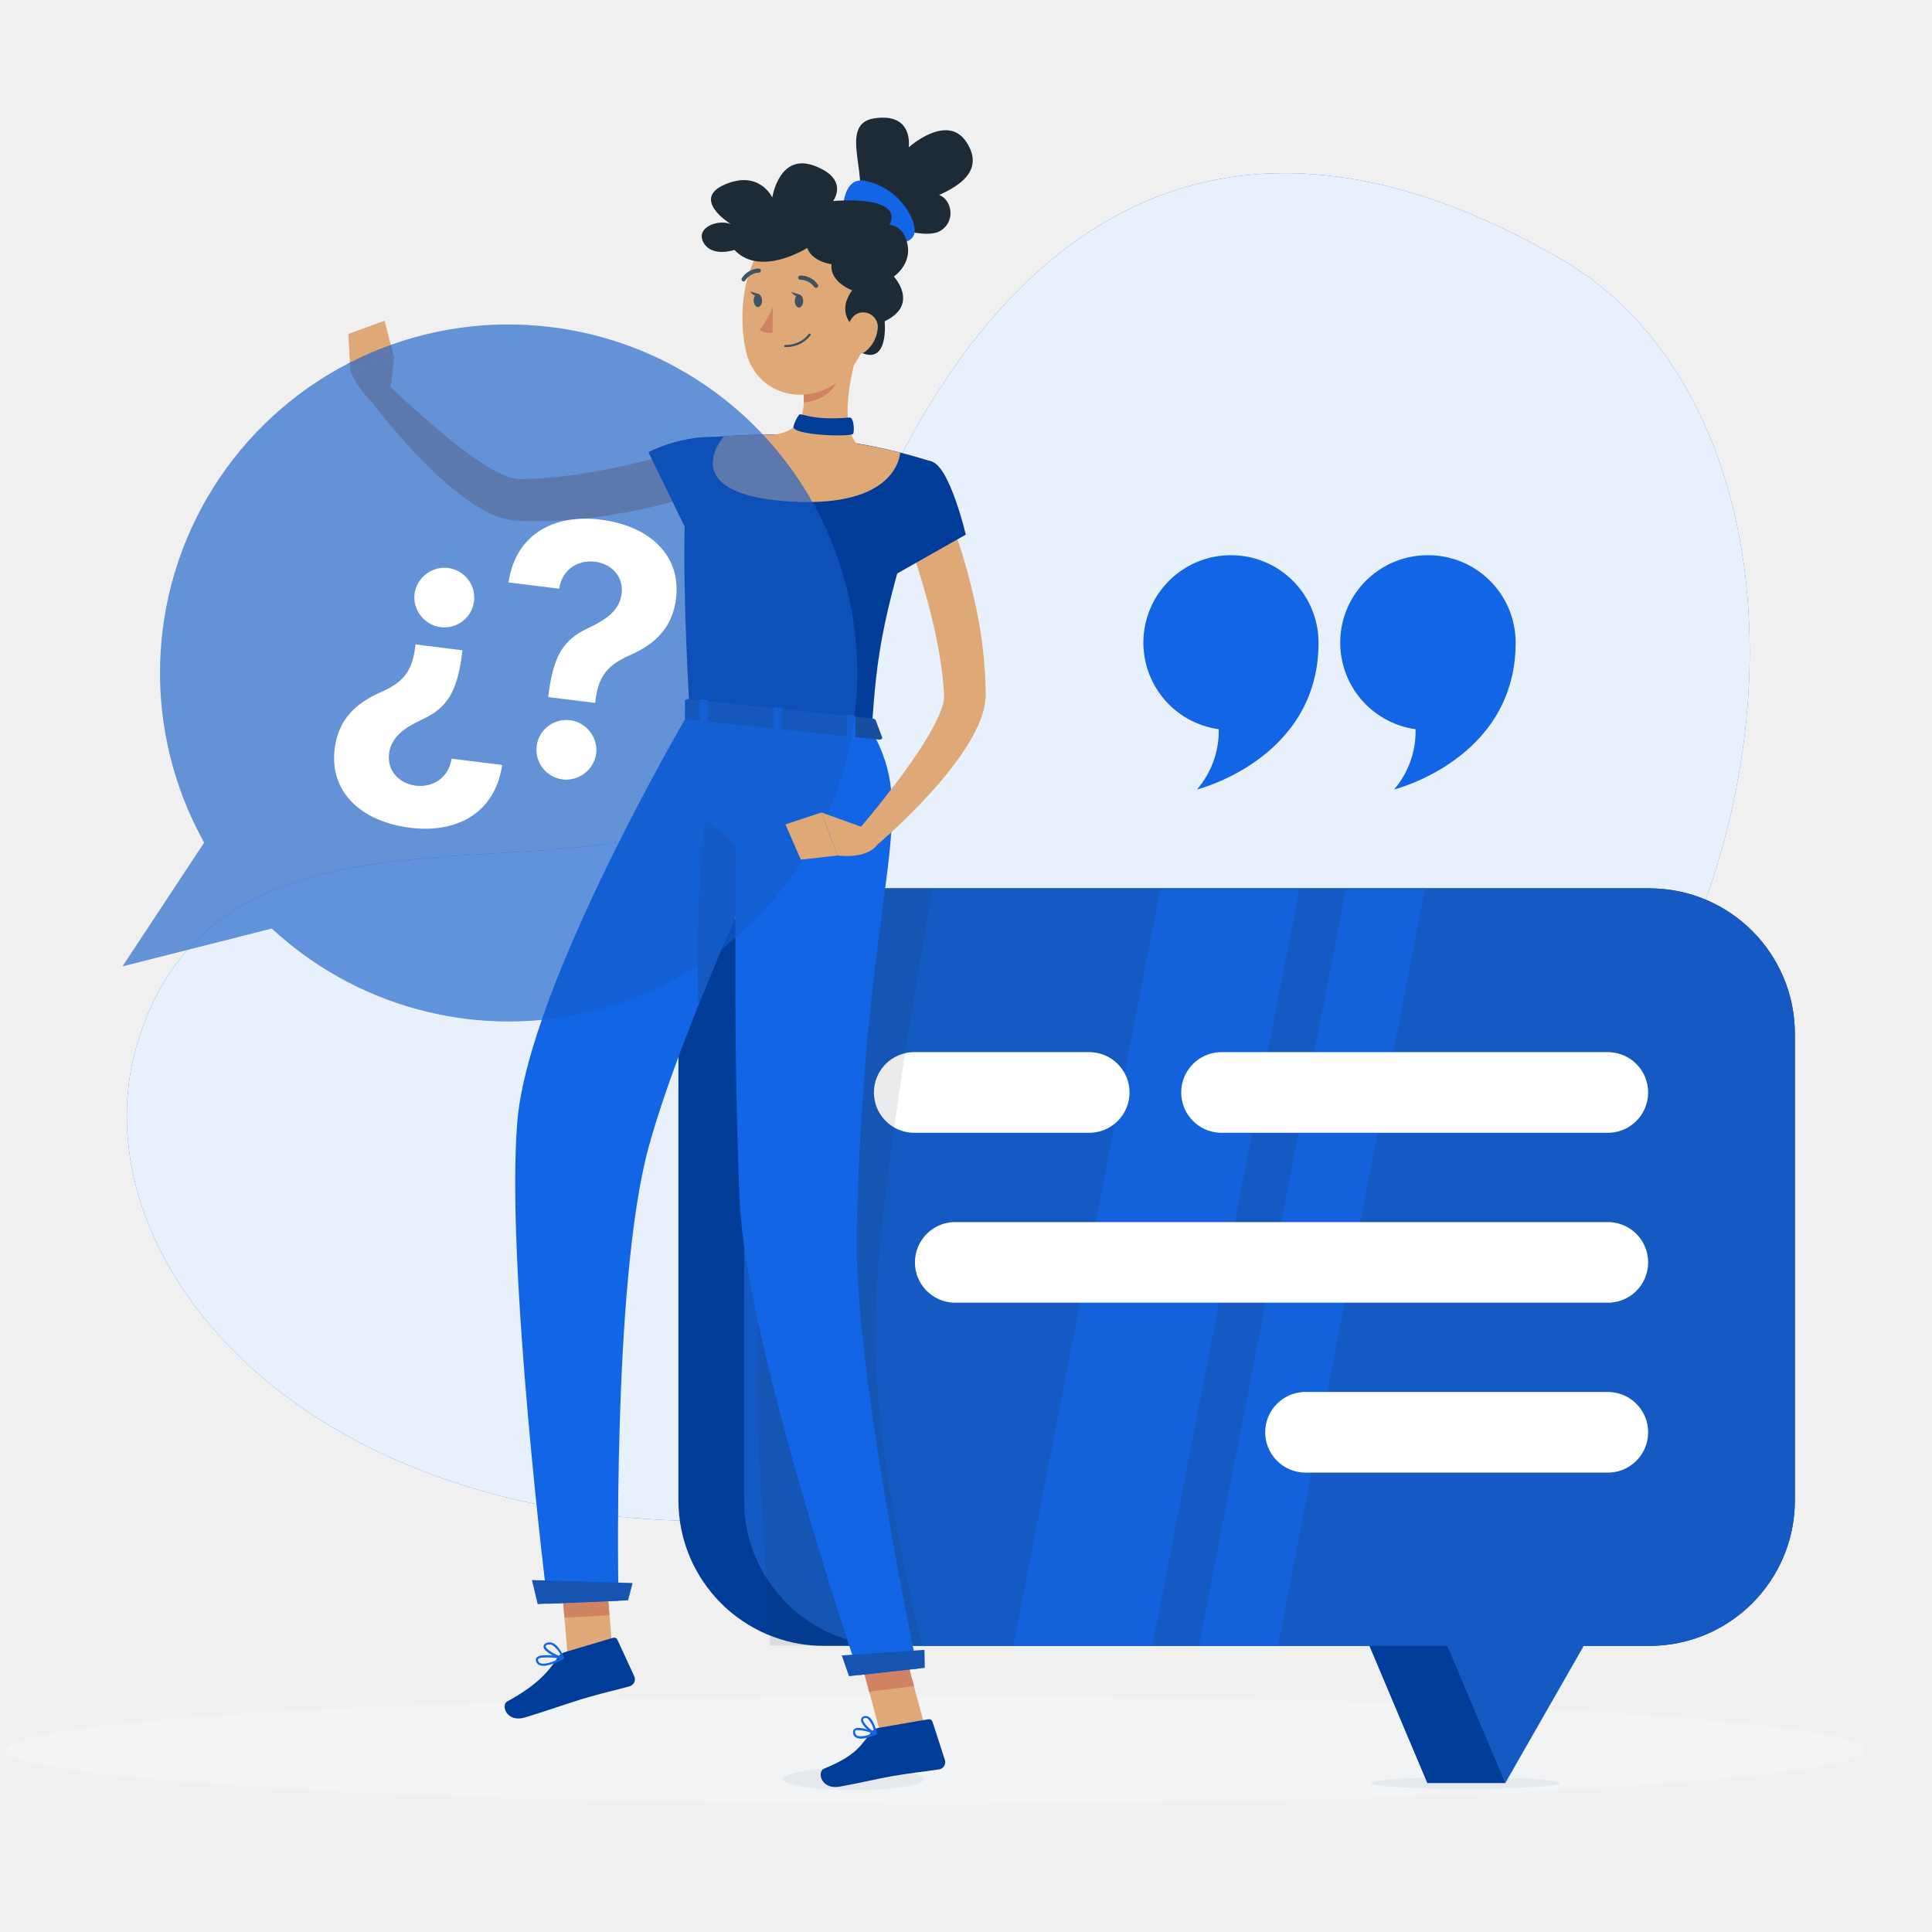
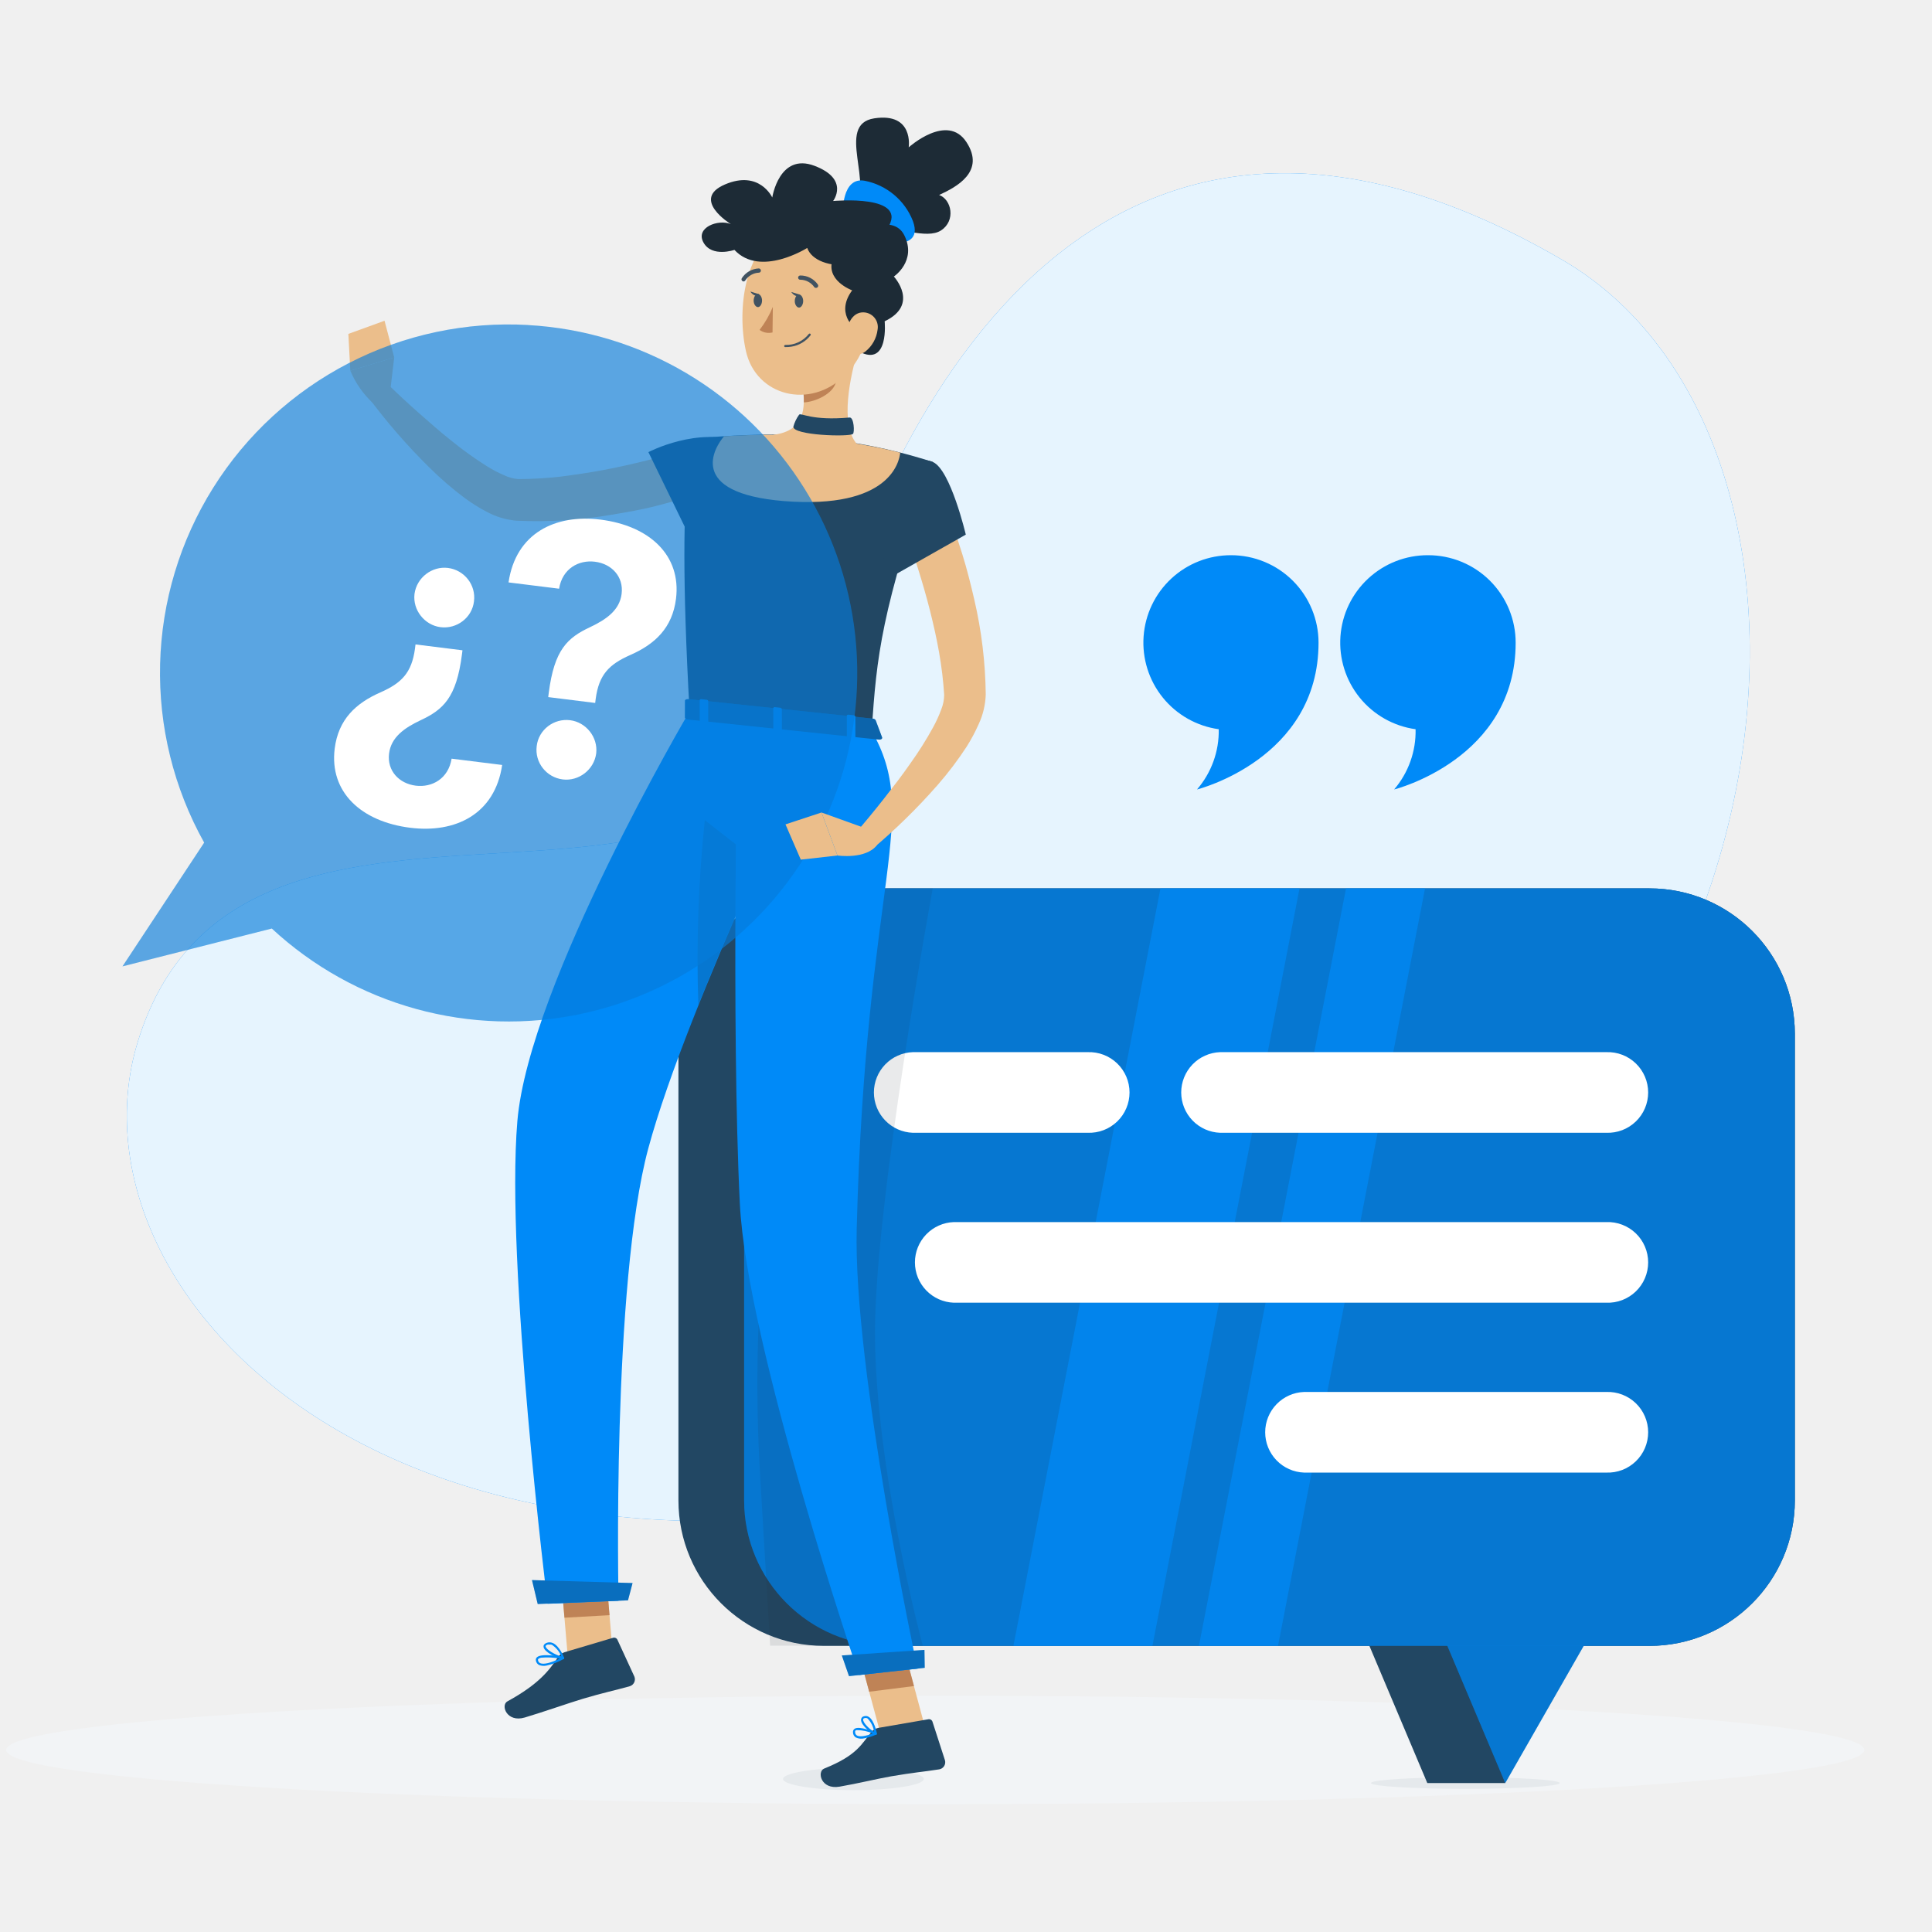
<svg xmlns="http://www.w3.org/2000/svg" width="200" height="200" viewBox="0 0 200 200" fill="none">
-   <path d="M161.763 26.923C114.732 -0.482 92.044 40.608 84.208 71.524C76.371 102.44 24.85 73.508 14.271 107.826C5.838 135.231 44.492 174.113 116.264 149.808C188.037 125.504 195.526 46.594 161.763 26.923Z" fill="#1265E5" />
+   <path d="M161.763 26.923C114.732 -0.482 92.044 40.608 84.208 71.524C76.371 102.44 24.85 73.508 14.271 107.826C5.838 135.231 44.492 174.113 116.264 149.808C188.037 125.504 195.526 46.594 161.763 26.923Z" fill="#008AF8" />
  <path opacity="0.9" d="M161.763 26.923C114.732 -0.482 92.044 40.608 84.208 71.524C76.371 102.44 24.85 73.508 14.271 107.826C5.838 135.231 44.492 174.113 116.264 149.808C188.037 125.504 195.526 46.594 161.763 26.923Z" fill="white" />
-   <path d="M96.817 186.77C149.933 186.77 192.993 184.256 192.993 181.155C192.993 178.054 149.933 175.54 96.817 175.54C43.7 175.54 0.64 178.054 0.64 181.155C0.64 184.256 43.7 186.77 96.817 186.77Z" fill="#F1F3F5" />
+   <path d="M96.817 186.77C149.933 186.77 192.993 184.256 192.993 181.155C192.993 178.054 149.933 175.54 96.817 175.54C43.7 175.54 0.64 178.054 0.64 181.155C0.64 184.256 43.7 186.77 96.817 186.77Z" fill="#F2F4F6" />
  <path d="M151.691 185.18C157.089 185.18 161.466 184.911 161.466 184.579C161.466 184.248 157.089 183.979 151.691 183.979C146.292 183.979 141.916 184.248 141.916 184.579C141.916 184.911 146.292 185.18 151.691 185.18Z" fill="#E5E9EC" />
-   <path d="M85.291 170.38H170.743C179.06 170.38 185.802 163.637 185.802 155.32V107.025C185.802 98.708 179.06 91.965 170.743 91.965L85.291 91.965C76.974 91.965 70.231 98.708 70.231 107.025L70.231 155.32C70.231 163.637 76.974 170.38 85.291 170.38Z" fill="#003D99" />
-   <path d="M155.84 184.579H147.753L131.319 145.643H143.696L155.84 184.579Z" fill="#003D99" />
-   <path d="M178.094 145.643L155.823 184.579L139.39 145.643H178.094Z" fill="#1265E5" />
+   <path d="M85.291 170.38H170.743C179.06 170.38 185.802 163.637 185.802 155.32V107.025C185.802 98.708 179.06 91.965 170.743 91.965L85.291 91.965C76.974 91.965 70.231 98.708 70.231 107.025L70.231 155.32C70.231 163.637 76.974 170.38 85.291 170.38Z" fill="#224763" />
+   <path d="M155.84 184.579H147.753L131.319 145.643H143.696L155.84 184.579Z" fill="#224763" />
+   <path d="M178.094 145.643L155.823 184.579L139.39 145.643H178.094Z" fill="#008AF8" />
  <path opacity="0.2" d="M178.099 145.643L155.829 184.579L139.395 145.643H178.099Z" fill="#1D2B36" />
-   <path d="M92.09 170.38H170.743C179.06 170.38 185.802 163.637 185.802 155.32V107.025C185.802 98.708 179.06 91.965 170.743 91.965L92.09 91.965C83.773 91.965 77.031 98.708 77.031 107.025L77.031 155.32C77.031 163.637 83.773 170.38 92.09 170.38Z" fill="#1265E5" />
+   <path d="M92.09 170.38H170.743C179.06 170.38 185.802 163.637 185.802 155.32V107.025C185.802 98.708 179.06 91.965 170.743 91.965L92.09 91.965C83.773 91.965 77.031 98.708 77.031 107.025L77.031 155.32C77.031 163.637 83.773 170.38 92.09 170.38Z" fill="#008AF8" />
  <path opacity="0.2" d="M92.09 170.38H170.743C179.06 170.38 185.802 163.637 185.802 155.32V107.025C185.802 98.708 179.06 91.965 170.743 91.965L92.09 91.965C83.773 91.965 77.031 98.708 77.031 107.025L77.031 155.32C77.031 163.637 83.773 170.38 92.09 170.38Z" fill="#1D2B36" />
-   <path opacity="0.7" d="M119.299 170.38H104.91L120.132 91.965H134.527L119.299 170.38Z" fill="#1265E5" />
-   <path opacity="0.7" d="M132.298 170.38H124.114L139.341 91.965H147.52L132.298 170.38Z" fill="#1265E5" />
+   <path d="M119.299 170.38H104.91L120.132 91.965H134.527L119.299 170.38Z" fill="#008AF8" opacity="0.7" />
+   <path d="M132.298 170.38H124.114L139.341 91.965H147.52L132.298 170.38Z" fill="#008AF8" opacity="0.7" />
  <path d="M166.29 117.265H126.304C125.223 117.226 124.2 116.769 123.449 115.991C122.698 115.213 122.278 114.173 122.278 113.092C122.278 112.01 122.698 110.971 123.449 110.192C124.2 109.414 125.223 108.957 126.304 108.918H166.29C166.851 108.898 167.41 108.991 167.934 109.192C168.458 109.392 168.936 109.697 169.34 110.086C169.744 110.476 170.065 110.943 170.284 111.459C170.504 111.975 170.617 112.531 170.617 113.092C170.617 113.653 170.504 114.208 170.284 114.724C170.065 115.241 169.744 115.708 169.34 116.097C168.936 116.487 168.458 116.791 167.934 116.992C167.41 117.192 166.851 117.285 166.29 117.265Z" fill="white" />
  <path d="M112.603 117.265H94.492C93.411 117.226 92.388 116.769 91.637 115.991C90.886 115.213 90.466 114.173 90.466 113.092C90.466 112.01 90.886 110.971 91.637 110.192C92.388 109.414 93.411 108.957 94.492 108.918H112.603C113.163 108.898 113.722 108.991 114.246 109.192C114.77 109.392 115.248 109.697 115.652 110.086C116.056 110.476 116.377 110.943 116.596 111.459C116.816 111.975 116.929 112.531 116.929 113.092C116.929 113.653 116.816 114.208 116.596 114.724C116.377 115.241 116.056 115.708 115.652 116.097C115.248 116.487 114.77 116.791 114.246 116.992C113.722 117.192 113.163 117.285 112.603 117.265Z" fill="white" />
  <path d="M166.291 134.856H98.738C97.657 134.817 96.634 134.361 95.883 133.582C95.132 132.804 94.713 131.765 94.713 130.683C94.713 129.601 95.132 128.562 95.883 127.784C96.634 127.005 97.657 126.549 98.738 126.51H166.291C166.851 126.489 167.41 126.582 167.934 126.783C168.458 126.984 168.936 127.288 169.34 127.677C169.744 128.067 170.065 128.534 170.284 129.05C170.504 129.567 170.617 130.122 170.617 130.683C170.617 131.244 170.504 131.799 170.284 132.316C170.065 132.832 169.744 133.299 169.34 133.689C168.936 134.078 168.458 134.382 167.934 134.583C167.41 134.784 166.851 134.877 166.291 134.856Z" fill="white" />
  <path d="M166.29 152.442H134.997C133.916 152.403 132.893 151.947 132.142 151.168C131.391 150.39 130.971 149.35 130.971 148.269C130.971 147.187 131.391 146.148 132.142 145.37C132.893 144.591 133.916 144.134 134.997 144.096H166.29C166.851 144.075 167.41 144.168 167.934 144.369C168.458 144.57 168.936 144.874 169.34 145.263C169.744 145.653 170.065 146.12 170.284 146.636C170.504 147.153 170.617 147.708 170.617 148.269C170.617 148.83 170.504 149.385 170.284 149.902C170.065 150.418 169.744 150.885 169.34 151.274C168.936 151.664 168.458 151.968 167.934 152.169C167.41 152.369 166.851 152.462 166.29 152.442Z" fill="white" />
  <path opacity="0.1" d="M96.564 91.949C96.564 91.949 90.581 124.297 90.581 137.961C90.581 151.977 95.525 170.364 95.525 170.364H79.724L78.68 152.615C77.696 136.017 79.34 119.368 83.549 103.282L86.513 91.922L96.564 91.949Z" fill="#1D2B36" />
  <path d="M95.629 184.158C95.629 184.796 92.367 185.315 88.342 185.316C84.318 185.316 81.055 184.775 81.055 184.159C81.055 183.542 84.318 183.001 88.342 183.001C92.367 183 95.629 183.519 95.629 184.158Z" fill="#E5E9EC" />
-   <path d="M72.746 50.983C71.139 51.529 69.616 51.929 68.04 52.344C66.465 52.758 64.865 53.029 63.264 53.294C60.008 53.855 56.7 54.058 53.4 53.898C52.343 53.797 51.316 53.485 50.382 52.98C49.597 52.567 48.845 52.097 48.13 51.574C46.806 50.586 45.556 49.505 44.388 48.338C42.106 46.084 40.001 43.657 38.091 41.081L39.883 39.536C40.988 40.592 42.122 41.664 43.275 42.679C44.427 43.693 45.574 44.714 46.769 45.655C47.918 46.59 49.123 47.454 50.377 48.244C50.956 48.607 51.561 48.927 52.188 49.199C52.648 49.418 53.144 49.552 53.651 49.595C55.115 49.588 56.577 49.502 58.031 49.339C59.508 49.15 60.991 48.932 62.475 48.654C63.958 48.377 65.437 48.039 66.906 47.676C68.375 47.313 69.867 46.896 71.24 46.484L72.746 50.983Z" fill="#DFA977" />
-   <path d="M76.797 45.827C72.317 44.069 67.123 46.804 67.123 46.804L71.561 55.919C71.561 55.919 75.74 53.925 77.139 51.757C78.607 49.511 79.499 46.882 76.797 45.827Z" fill="#003D99" />
-   <path d="M40.397 40.474L40.808 37L36.264 38.377C36.792 39.637 37.581 40.771 38.578 41.705L40.397 40.474Z" fill="#DFA977" />
-   <path d="M39.807 33.204L36.062 34.564L36.264 38.377L40.808 37L39.807 33.204Z" fill="#DFA977" />
+   <path d="M72.746 50.983C71.139 51.529 69.616 51.929 68.04 52.344C66.465 52.758 64.865 53.029 63.264 53.294C60.008 53.855 56.7 54.058 53.4 53.898C52.343 53.797 51.316 53.485 50.382 52.98C49.597 52.567 48.845 52.097 48.13 51.574C46.806 50.586 45.556 49.505 44.388 48.338C42.106 46.084 40.001 43.657 38.091 41.081L39.883 39.536C40.988 40.592 42.122 41.664 43.275 42.679C44.427 43.693 45.574 44.714 46.769 45.655C47.918 46.59 49.123 47.454 50.377 48.244C50.956 48.607 51.561 48.927 52.188 49.199C52.648 49.418 53.144 49.552 53.651 49.595C55.115 49.588 56.577 49.502 58.031 49.339C59.508 49.15 60.991 48.932 62.475 48.654C63.958 48.377 65.437 48.039 66.906 47.676C68.375 47.313 69.867 46.896 71.24 46.484L72.746 50.983Z" fill="#EBBE8B" />
+   <path d="M76.797 45.827C72.317 44.069 67.123 46.804 67.123 46.804L71.561 55.919C71.561 55.919 75.74 53.925 77.139 51.757C78.607 49.511 79.499 46.882 76.797 45.827Z" fill="#224763" />
+   <path d="M40.397 40.474L40.808 37L36.264 38.377C36.792 39.637 37.581 40.771 38.578 41.705L40.397 40.474Z" fill="#EBBE8B" />
+   <path d="M39.807 33.204L36.062 34.564L36.264 38.377L40.808 37L39.807 33.204Z" fill="#EBBE8B" />
  <path d="M90.508 12.25C94.628 11.627 94.068 15.253 94.068 15.253C94.068 15.253 98.053 11.657 100.045 14.711C102.038 17.765 99.009 19.363 97.218 20.183C98.513 20.657 98.956 22.842 97.427 23.846C95.899 24.851 92.791 23.351 90.706 23.738L88.228 21.657C90.709 19.362 86.384 12.873 90.508 12.25Z" fill="#1D2B36" />
-   <path d="M92.091 25.244C93.937 25.25 95.199 24.802 94.506 22.885C94.093 21.825 93.418 20.888 92.546 20.158C91.674 19.429 90.631 18.931 89.516 18.712C87.112 18.27 87.249 22.089 87.249 22.089L92.091 25.244Z" fill="#1265E5" />
-   <path d="M63.542 172.424L58.877 172.685L57.957 161.909L62.621 161.642L63.542 172.424Z" fill="#DFA977" />
-   <path d="M95.983 179.645L91.353 180.23L88.513 169.686L93.15 169.106L95.983 179.645Z" fill="#DFA977" />
-   <path d="M90.936 178.869L96.107 177.977C96.196 177.96 96.288 177.977 96.365 178.023C96.443 178.069 96.501 178.142 96.529 178.228L97.822 182.221C97.851 182.322 97.858 182.428 97.843 182.532C97.829 182.636 97.792 182.736 97.736 182.825C97.679 182.914 97.605 182.99 97.517 183.049C97.43 183.107 97.331 183.146 97.227 183.163C95.42 183.442 94.538 183.49 92.257 183.883C90.86 184.124 88.838 184.621 86.909 184.954C84.979 185.287 84.548 183.396 85.318 183.082C88.793 181.687 89.179 180.517 90.219 179.289C90.4 179.068 90.655 178.919 90.936 178.869Z" fill="#003D99" />
-   <path d="M58.434 171.038L63.463 169.544C63.55 169.517 63.644 169.522 63.727 169.56C63.81 169.597 63.877 169.663 63.915 169.746L65.669 173.555C65.709 173.653 65.728 173.757 65.725 173.862C65.722 173.968 65.696 174.071 65.651 174.166C65.605 174.261 65.54 174.345 65.459 174.413C65.379 174.481 65.285 174.531 65.184 174.561C63.425 175.051 62.55 175.202 60.336 175.858C58.979 176.263 56.184 177.244 54.325 177.796C52.465 178.347 51.794 176.525 52.527 176.124C55.812 174.328 56.88 172.881 57.773 171.536C57.929 171.298 58.163 171.122 58.434 171.038Z" fill="#003D99" />
-   <path d="M57.963 161.908L58.432 167.464L63.097 167.203L62.627 161.647L57.963 161.908Z" fill="#CF8362" />
-   <path d="M93.15 169.106L88.513 169.691L89.978 175.126L94.614 174.54L93.15 169.106Z" fill="#CF8362" />
-   <path d="M72.13 45.375C72.13 45.375 69.836 45.919 71.384 73.636L90.244 75.631C90.742 67.92 91.231 63.186 96.568 47.824C93.984 46.99 91.343 46.344 88.665 45.893C85.835 45.389 82.973 45.087 80.1 44.988C76.39 44.964 72.13 45.375 72.13 45.375Z" fill="#003D99" />
-   <path d="M88.842 36.191C88.011 38.886 86.935 43.881 88.67 45.92C88.67 45.92 87.618 48.637 82.5 48.082C76.87 47.489 80.103 45.004 80.103 45.004C83.255 44.598 83.414 42.309 83.098 40.096L88.842 36.191Z" fill="#DFA977" />
-   <path d="M74.953 45.163C76.452 45.069 78.343 44.989 80.104 45.015C82.978 45.112 85.84 45.414 88.67 45.92C90.292 46.189 91.875 46.52 93.19 46.858C93.093 47.792 92.128 52.728 81.172 51.874C70.972 51.042 73.996 46.261 74.953 45.163Z" fill="#DFA977" />
-   <path d="M86.503 37.78L83.111 40.105C83.19 40.618 83.225 41.138 83.214 41.657C84.403 41.611 86.285 40.749 86.541 39.53C86.631 38.949 86.618 38.356 86.503 37.78Z" fill="#CF8362" />
-   <path d="M90.175 29.95C89.836 34.57 89.796 36.536 87.434 38.882C83.883 42.415 78.277 41.01 77.224 36.367C76.274 32.2 76.969 25.344 81.528 23.548C82.529 23.148 83.616 23.011 84.685 23.149C85.754 23.288 86.77 23.697 87.636 24.338C88.503 24.98 89.191 25.832 89.635 26.814C90.079 27.796 90.265 28.876 90.175 29.95Z" fill="#DFA977" />
+   <path d="M92.091 25.244C93.937 25.25 95.199 24.802 94.506 22.885C94.093 21.825 93.418 20.888 92.546 20.158C91.674 19.429 90.631 18.931 89.516 18.712C87.112 18.27 87.249 22.089 87.249 22.089L92.091 25.244Z" fill="#008AF8" />
+   <path d="M63.542 172.424L58.877 172.685L57.957 161.909L62.621 161.642L63.542 172.424Z" fill="#EBBE8B" />
+   <path d="M95.983 179.645L91.353 180.23L88.513 169.686L93.15 169.106L95.983 179.645Z" fill="#EBBE8B" />
+   <path d="M90.936 178.869L96.107 177.977C96.196 177.96 96.288 177.977 96.365 178.023C96.443 178.069 96.501 178.142 96.529 178.228L97.822 182.221C97.851 182.322 97.858 182.428 97.843 182.532C97.829 182.636 97.792 182.736 97.736 182.825C97.679 182.914 97.605 182.99 97.517 183.049C97.43 183.107 97.331 183.146 97.227 183.163C95.42 183.442 94.538 183.49 92.257 183.883C90.86 184.124 88.838 184.621 86.909 184.954C84.979 185.287 84.548 183.396 85.318 183.082C88.793 181.687 89.179 180.517 90.219 179.289C90.4 179.068 90.655 178.919 90.936 178.869Z" fill="#224763" />
+   <path d="M58.434 171.038L63.463 169.544C63.55 169.517 63.644 169.522 63.727 169.56C63.81 169.597 63.877 169.663 63.915 169.746L65.669 173.555C65.709 173.653 65.728 173.757 65.725 173.862C65.722 173.968 65.696 174.071 65.651 174.166C65.605 174.261 65.54 174.345 65.459 174.413C65.379 174.481 65.285 174.531 65.184 174.561C63.425 175.051 62.55 175.202 60.336 175.858C58.979 176.263 56.184 177.244 54.325 177.796C52.465 178.347 51.794 176.525 52.527 176.124C55.812 174.328 56.88 172.881 57.773 171.536C57.929 171.298 58.163 171.122 58.434 171.038Z" fill="#224763" />
+   <path d="M57.963 161.908L58.432 167.464L63.097 167.203L62.627 161.647L57.963 161.908Z" fill="#BF8356" />
+   <path d="M93.15 169.106L88.513 169.691L89.978 175.126L94.614 174.54L93.15 169.106Z" fill="#BF8356" />
+   <path d="M72.13 45.375C72.13 45.375 69.836 45.919 71.384 73.636L90.244 75.631C90.742 67.92 91.231 63.186 96.568 47.824C93.984 46.99 91.343 46.344 88.665 45.893C85.835 45.389 82.973 45.087 80.1 44.988C76.39 44.964 72.13 45.375 72.13 45.375Z" fill="#224763" />
+   <path d="M88.842 36.191C88.011 38.886 86.935 43.881 88.67 45.92C88.67 45.92 87.618 48.637 82.5 48.082C76.87 47.489 80.103 45.004 80.103 45.004C83.255 44.598 83.414 42.309 83.098 40.096L88.842 36.191Z" fill="#EBBE8B" />
+   <path d="M74.953 45.163C76.452 45.069 78.343 44.989 80.104 45.015C82.978 45.112 85.84 45.414 88.67 45.92C90.292 46.189 91.875 46.52 93.19 46.858C93.093 47.792 92.128 52.728 81.172 51.874C70.972 51.042 73.996 46.261 74.953 45.163Z" fill="#EBBE8B" />
+   <path d="M86.503 37.78L83.111 40.105C83.19 40.618 83.225 41.138 83.214 41.657C84.403 41.611 86.285 40.749 86.541 39.53C86.631 38.949 86.618 38.356 86.503 37.78Z" fill="#BF8356" />
+   <path d="M90.175 29.95C89.836 34.57 89.796 36.536 87.434 38.882C83.883 42.415 78.277 41.01 77.224 36.367C76.274 32.2 76.969 25.344 81.528 23.548C82.529 23.148 83.616 23.011 84.685 23.149C85.754 23.288 86.77 23.697 87.636 24.338C88.503 24.98 89.191 25.832 89.635 26.814C90.079 27.796 90.265 28.876 90.175 29.95Z" fill="#EBBE8B" />
  <path d="M89.473 34.473C88.016 34.011 86.604 32.224 88.217 30.057C88.217 30.057 85.29 28.998 86.267 26.672C87.243 24.346 92.289 21.681 93.612 24.351C94.934 27.021 92.532 28.627 92.532 28.627C92.532 28.627 95.227 31.521 91.58 33.259C91.58 33.259 92.062 38.023 88.95 36.403L89.473 34.473Z" fill="#1D2B36" />
-   <path d="M90.847 34.132C90.739 35.019 90.287 35.828 89.589 36.386C88.647 37.097 87.733 36.382 87.617 35.266C87.514 34.257 87.882 32.662 89.001 32.376C89.248 32.317 89.504 32.321 89.749 32.387C89.993 32.453 90.217 32.579 90.4 32.753C90.584 32.928 90.721 33.145 90.799 33.386C90.876 33.627 90.893 33.883 90.847 34.132Z" fill="#DFA977" />
-   <path d="M71.384 73.636C71.384 73.636 54.748 101.872 53.557 116.064C52.315 130.825 56.686 166.025 56.686 166.025L64.031 165.713C64.031 165.713 63.318 132.939 67.112 118.88C71.15 103.911 85.223 75.102 85.223 75.102L71.384 73.636Z" fill="#1265E5" />
-   <path d="M65.011 165.665L55.663 166.048L55.071 163.57L65.482 163.877L65.011 165.665Z" fill="#1265E5" />
+   <path d="M90.847 34.132C90.739 35.019 90.287 35.828 89.589 36.386C88.647 37.097 87.733 36.382 87.617 35.266C87.514 34.257 87.882 32.662 89.001 32.376C89.248 32.317 89.504 32.321 89.749 32.387C89.993 32.453 90.217 32.579 90.4 32.753C90.584 32.928 90.721 33.145 90.799 33.386C90.876 33.627 90.893 33.883 90.847 34.132Z" fill="#EBBE8B" />
+   <path d="M71.384 73.636C71.384 73.636 54.748 101.872 53.557 116.064C52.315 130.825 56.686 166.025 56.686 166.025L64.031 165.713C64.031 165.713 63.318 132.939 67.112 118.88C71.15 103.911 85.223 75.102 85.223 75.102L71.384 73.636Z" fill="#008AF8" />
+   <path d="M65.011 165.665L55.663 166.048L55.071 163.57L65.482 163.877L65.011 165.665Z" fill="#008AF8" />
  <path opacity="0.3" d="M65.011 165.665L55.663 166.048L55.071 163.57L65.482 163.877L65.011 165.665Z" fill="#1D2B36" />
  <path opacity="0.2" d="M72.959 84.897C72.294 91.244 72.071 97.628 72.292 104.005C73.667 100.584 75.137 97.109 76.571 93.809C77.01 92.12 77.467 90.444 77.904 88.809C77.904 88.809 77.899 88.777 77.895 88.756L72.959 84.897Z" fill="#1D2B36" />
-   <path d="M76.365 74.16C76.365 74.16 75.688 106.318 76.586 124.574C77.308 139.325 88.923 173.403 88.923 173.403L94.978 172.737C94.978 172.737 88.317 141.664 88.686 127.191C89.626 90.575 95.396 84.689 90.222 75.634L76.365 74.16Z" fill="#1265E5" />
-   <path d="M95.727 172.652L87.889 173.515L87.146 171.371L95.698 170.796L95.727 172.652Z" fill="#1265E5" />
+   <path d="M76.365 74.16C76.365 74.16 75.688 106.318 76.586 124.574C77.308 139.325 88.923 173.403 88.923 173.403L94.978 172.737C94.978 172.737 88.317 141.664 88.686 127.191C89.626 90.575 95.396 84.689 90.222 75.634L76.365 74.16Z" fill="#008AF8" />
+   <path d="M95.727 172.652L87.889 173.515L87.146 171.371L95.698 170.796L95.727 172.652Z" fill="#008AF8" />
  <path opacity="0.3" d="M95.727 172.652L87.889 173.515L87.146 171.371L95.698 170.796L95.727 172.652Z" fill="#1D2B36" />
-   <path d="M90.645 74.552L91.314 76.33C91.365 76.469 91.199 76.586 90.981 76.563L71.207 74.485C71.034 74.471 70.902 74.373 70.905 74.262L70.913 72.559C70.893 72.442 71.07 72.356 71.254 72.374L90.354 74.393C90.411 74.395 90.468 74.41 90.518 74.438C90.569 74.465 90.612 74.504 90.645 74.552Z" fill="#1265E5" />
+   <path d="M90.645 74.552L91.314 76.33C91.365 76.469 91.199 76.586 90.981 76.563L71.207 74.485C71.034 74.471 70.902 74.373 70.905 74.262L70.913 72.559C70.893 72.442 71.07 72.356 71.254 72.374L90.354 74.393C90.411 74.395 90.468 74.41 90.518 74.438C90.569 74.465 90.612 74.504 90.645 74.552Z" fill="#008AF8" />
  <path opacity="0.4" d="M90.645 74.552L91.314 76.33C91.365 76.469 91.199 76.586 90.981 76.563L71.207 74.485C71.034 74.471 70.902 74.373 70.905 74.262L70.913 72.559C70.893 72.442 71.07 72.356 71.254 72.374L90.354 74.393C90.411 74.395 90.468 74.41 90.518 74.438C90.569 74.465 90.612 74.504 90.645 74.552Z" fill="#1D2B36" />
-   <path d="M87.854 76.416L88.363 76.471C88.463 76.481 88.549 76.439 88.549 76.373L88.544 74.178C88.533 74.114 88.461 74.05 88.361 74.04L87.846 73.986C87.746 73.976 87.665 74.017 87.665 74.083L87.665 76.279C87.666 76.344 87.753 76.406 87.854 76.416Z" fill="#1265E5" />
-   <path d="M72.618 74.807L73.132 74.861C73.233 74.871 73.319 74.829 73.319 74.763L73.313 72.568C73.303 72.509 73.232 72.445 73.126 72.436L72.617 72.381C72.515 72.365 72.43 72.413 72.431 72.479L72.436 74.673C72.435 74.734 72.498 74.778 72.618 74.807Z" fill="#1265E5" />
-   <path d="M80.243 75.638L80.752 75.692C80.848 75.676 80.939 75.66 80.939 75.595L80.933 73.4C80.922 73.336 80.851 73.271 80.75 73.261L80.236 73.207C80.134 73.192 80.049 73.239 80.05 73.305L80.055 75.5C80.051 75.539 80.133 75.602 80.243 75.638Z" fill="#1265E5" />
+   <path d="M87.854 76.416L88.363 76.471C88.463 76.481 88.549 76.439 88.549 76.373L88.544 74.178C88.533 74.114 88.461 74.05 88.361 74.04L87.846 73.986C87.746 73.976 87.665 74.017 87.665 74.083L87.665 76.279C87.666 76.344 87.753 76.406 87.854 76.416Z" fill="#008AF8" />
+   <path d="M72.618 74.807L73.132 74.861C73.233 74.871 73.319 74.829 73.319 74.763L73.313 72.568C73.303 72.509 73.232 72.445 73.126 72.436L72.617 72.381C72.515 72.365 72.43 72.413 72.431 72.479L72.436 74.673C72.435 74.734 72.498 74.778 72.618 74.807Z" fill="#008AF8" />
+   <path d="M80.243 75.638L80.752 75.692C80.848 75.676 80.939 75.66 80.939 75.595L80.933 73.4C80.922 73.336 80.851 73.271 80.75 73.261L80.236 73.207C80.134 73.192 80.049 73.239 80.05 73.305L80.055 75.5C80.051 75.539 80.133 75.602 80.243 75.638Z" fill="#008AF8" />
  <path d="M83.145 31.168C83.138 31.543 82.938 31.846 82.712 31.841C82.486 31.836 82.268 31.528 82.275 31.154C82.282 30.779 82.481 30.47 82.708 30.48C82.935 30.491 83.145 30.789 83.145 31.168Z" fill="#405261" />
  <path d="M78.887 31.117C78.882 31.497 78.681 31.801 78.454 31.791C78.228 31.78 78.012 31.483 78.018 31.108C78.025 30.734 78.224 30.425 78.45 30.43C78.676 30.435 78.889 30.744 78.887 31.117Z" fill="#405261" />
  <path d="M78.575 30.452L77.677 30.179C77.677 30.179 78.103 30.896 78.575 30.452Z" fill="#405261" />
-   <path d="M80.004 31.765C79.657 32.62 79.195 33.423 78.632 34.153C78.823 34.292 79.041 34.387 79.273 34.433C79.504 34.478 79.743 34.472 79.972 34.416L80.004 31.765Z" fill="#CF8362" />
+   <path d="M80.004 31.765C79.657 32.62 79.195 33.423 78.632 34.153C78.823 34.292 79.041 34.387 79.273 34.433C79.504 34.478 79.743 34.472 79.972 34.416L80.004 31.765Z" fill="#BF8356" />
  <path d="M81.938 35.883C81.721 35.919 81.501 35.935 81.282 35.93C81.254 35.93 81.227 35.918 81.207 35.898C81.187 35.878 81.175 35.851 81.175 35.822C81.176 35.793 81.188 35.764 81.209 35.743C81.23 35.722 81.258 35.71 81.288 35.71C81.756 35.725 82.221 35.629 82.646 35.431C83.07 35.233 83.442 34.938 83.731 34.569C83.749 34.548 83.775 34.534 83.802 34.531C83.83 34.527 83.858 34.534 83.881 34.549C83.904 34.565 83.921 34.589 83.927 34.616C83.934 34.643 83.931 34.671 83.918 34.696C83.435 35.331 82.726 35.757 81.938 35.883Z" fill="#405261" />
  <path d="M84.5 29.798C84.46 29.805 84.419 29.801 84.382 29.786C84.344 29.771 84.312 29.746 84.288 29.714C84.129 29.486 83.918 29.299 83.674 29.168C83.429 29.036 83.156 28.964 82.879 28.958C82.848 28.963 82.816 28.962 82.786 28.954C82.756 28.947 82.728 28.933 82.703 28.913C82.679 28.894 82.659 28.869 82.644 28.842C82.63 28.814 82.621 28.784 82.62 28.753C82.618 28.722 82.622 28.69 82.633 28.661C82.644 28.632 82.661 28.605 82.683 28.583C82.705 28.561 82.732 28.544 82.761 28.533C82.79 28.521 82.821 28.516 82.852 28.518C83.206 28.516 83.555 28.599 83.869 28.761C84.184 28.922 84.455 29.158 84.659 29.447C84.694 29.494 84.709 29.553 84.7 29.611C84.692 29.669 84.661 29.721 84.614 29.756C84.58 29.78 84.541 29.794 84.5 29.798Z" fill="#405261" />
  <path d="M77.014 29.135C76.986 29.14 76.957 29.139 76.93 29.132C76.902 29.126 76.876 29.114 76.853 29.097C76.829 29.081 76.808 29.06 76.792 29.035C76.776 29.01 76.766 28.983 76.76 28.954C76.755 28.925 76.756 28.895 76.763 28.867C76.77 28.838 76.783 28.811 76.8 28.788C76.992 28.494 77.252 28.25 77.557 28.076C77.862 27.902 78.204 27.804 78.555 27.788C78.612 27.791 78.667 27.817 78.707 27.859C78.747 27.901 78.769 27.956 78.769 28.015C78.769 28.044 78.763 28.073 78.751 28.099C78.74 28.126 78.723 28.15 78.702 28.17C78.68 28.19 78.656 28.206 78.628 28.216C78.601 28.226 78.572 28.231 78.543 28.229C78.267 28.243 77.999 28.321 77.759 28.458C77.52 28.595 77.316 28.786 77.163 29.016C77.149 29.046 77.128 29.072 77.102 29.093C77.076 29.113 77.046 29.128 77.014 29.135Z" fill="#405261" />
-   <path d="M97.999 52.775C98.643 54.344 99.137 55.839 99.624 57.391C100.111 58.943 100.501 60.533 100.862 62.085C101.611 65.304 102.008 68.594 102.044 71.899C102.009 72.961 101.76 74.005 101.311 74.968C100.953 75.773 100.537 76.551 100.066 77.296C99.163 78.682 98.163 80.002 97.075 81.248C94.96 83.664 92.661 85.912 90.199 87.973L88.551 86.281C89.535 85.112 90.536 83.913 91.481 82.707C92.426 81.501 93.374 80.284 94.235 79.037C95.1 77.832 95.892 76.576 96.605 75.275C96.931 74.677 97.213 74.056 97.448 73.416C97.635 72.944 97.734 72.441 97.741 71.933C97.648 70.472 97.474 69.018 97.22 67.577C96.966 66.105 96.632 64.643 96.264 63.18C95.896 61.717 95.47 60.265 95.017 58.817C94.564 57.369 94.06 55.908 93.565 54.566L97.999 52.775Z" fill="#DFA977" />
-   <path d="M96.568 47.824C98.394 48.606 99.979 55.343 99.979 55.343L92.093 59.81C92.093 59.81 90.009 54.093 91.049 51.756C92.142 49.279 94.478 46.938 96.568 47.824Z" fill="#003D99" />
-   <path d="M89.497 179.946C89.191 180.027 88.867 179.995 88.582 179.857C88.492 179.797 88.42 179.716 88.371 179.621C88.322 179.526 88.298 179.419 88.301 179.312C88.295 179.245 88.308 179.177 88.337 179.116C88.366 179.055 88.41 179.003 88.466 178.965C88.957 178.628 90.51 179.293 90.688 179.367C90.707 179.377 90.724 179.391 90.736 179.41C90.748 179.428 90.754 179.449 90.755 179.471C90.753 179.492 90.746 179.513 90.733 179.531C90.721 179.548 90.704 179.562 90.684 179.571C90.304 179.741 89.906 179.866 89.497 179.946ZM88.726 179.102C88.679 179.1 88.632 179.108 88.588 179.126C88.562 179.142 88.543 179.165 88.531 179.193C88.519 179.22 88.515 179.25 88.521 179.28C88.515 179.351 88.528 179.423 88.559 179.488C88.589 179.553 88.636 179.609 88.695 179.651C88.966 179.823 89.573 179.746 90.35 179.447C89.838 179.223 89.285 179.106 88.726 179.102Z" fill="#1265E5" />
-   <path d="M90.664 179.58C90.647 179.588 90.629 179.591 90.611 179.589C90.125 179.415 89.117 178.568 89.134 178.032C89.135 177.944 89.167 177.858 89.224 177.791C89.282 177.723 89.362 177.679 89.45 177.665C89.53 177.64 89.615 177.632 89.699 177.643C89.782 177.655 89.862 177.684 89.933 177.73C90.51 178.086 90.771 179.408 90.781 179.461C90.784 179.48 90.782 179.5 90.776 179.518C90.769 179.537 90.758 179.553 90.744 179.566C90.732 179.574 90.719 179.579 90.705 179.581C90.692 179.584 90.677 179.583 90.664 179.58ZM89.558 177.849L89.505 177.858C89.367 177.882 89.353 177.962 89.351 178.017C89.342 178.342 89.994 179.004 90.49 179.275C90.413 178.757 90.176 178.276 89.814 177.899C89.738 177.851 89.647 177.833 89.558 177.849Z" fill="#1265E5" />
-   <path d="M56.586 172.416C56.331 172.476 56.064 172.459 55.82 172.367C55.73 172.324 55.652 172.26 55.592 172.181C55.532 172.101 55.493 172.008 55.477 171.91C55.463 171.85 55.464 171.787 55.481 171.727C55.497 171.668 55.529 171.613 55.572 171.57C56.041 171.104 58.083 171.488 58.311 171.536C58.334 171.541 58.355 171.552 58.371 171.569C58.387 171.586 58.397 171.608 58.399 171.631C58.403 171.654 58.399 171.677 58.389 171.697C58.379 171.718 58.362 171.735 58.342 171.745C57.791 172.05 57.2 172.276 56.586 172.416ZM56.05 171.602C55.932 171.613 55.82 171.658 55.726 171.73C55.709 171.747 55.697 171.768 55.692 171.791C55.686 171.814 55.687 171.839 55.694 171.861C55.703 171.927 55.728 171.99 55.767 172.043C55.806 172.097 55.858 172.14 55.917 172.169C56.258 172.33 57.013 172.155 57.949 171.697C57.324 171.577 56.685 171.546 56.05 171.602Z" fill="#1265E5" />
-   <path d="M58.316 171.755L58.284 171.761C57.677 171.679 56.335 171.026 56.271 170.494C56.249 170.366 56.291 170.194 56.577 170.073C56.68 170.032 56.789 170.011 56.9 170.013C57.011 170.015 57.12 170.039 57.221 170.083C57.921 170.385 58.381 171.557 58.401 171.609C58.407 171.626 58.41 171.645 58.407 171.664C58.404 171.683 58.397 171.7 58.386 171.715C58.369 171.737 58.344 171.751 58.316 171.755ZM56.791 170.234C56.746 170.236 56.702 170.244 56.658 170.257C56.468 170.334 56.482 170.414 56.481 170.441C56.536 170.761 57.465 171.309 58.109 171.478C57.915 170.981 57.572 170.557 57.126 170.264C57.019 170.231 56.904 170.228 56.795 170.255L56.791 170.234Z" fill="#1265E5" />
-   <path opacity="0.6" d="M54.71 33.647C48.258 33.274 41.824 34.641 36.081 37.606C30.339 40.571 25.498 45.025 22.067 50.502C18.635 55.978 16.738 62.277 16.575 68.737C16.411 75.198 17.986 81.584 21.136 87.228L12.68 100.038L28.137 96.12C32.383 100.057 37.513 102.915 43.095 104.451C48.677 105.987 54.547 106.157 60.209 104.947C65.87 103.737 71.158 101.182 75.624 97.498C80.09 93.814 83.604 89.109 85.869 83.78C88.133 78.452 89.082 72.657 88.635 66.884C88.188 61.112 86.359 55.532 83.301 50.616C80.243 45.699 76.047 41.591 71.067 38.638C66.087 35.686 60.469 33.975 54.688 33.651L54.71 33.647Z" fill="#1265E5" />
+   <path d="M97.999 52.775C98.643 54.344 99.137 55.839 99.624 57.391C100.111 58.943 100.501 60.533 100.862 62.085C101.611 65.304 102.008 68.594 102.044 71.899C102.009 72.961 101.76 74.005 101.311 74.968C100.953 75.773 100.537 76.551 100.066 77.296C99.163 78.682 98.163 80.002 97.075 81.248C94.96 83.664 92.661 85.912 90.199 87.973L88.551 86.281C89.535 85.112 90.536 83.913 91.481 82.707C92.426 81.501 93.374 80.284 94.235 79.037C95.1 77.832 95.892 76.576 96.605 75.275C96.931 74.677 97.213 74.056 97.448 73.416C97.635 72.944 97.734 72.441 97.741 71.933C97.648 70.472 97.474 69.018 97.22 67.577C96.966 66.106 96.632 64.643 96.264 63.18C95.896 61.717 95.47 60.265 95.017 58.817C94.564 57.369 94.06 55.908 93.565 54.566L97.999 52.775Z" fill="#EBBE8B" />
+   <path d="M96.568 47.824C98.394 48.606 99.979 55.343 99.979 55.343L92.093 59.81C92.093 59.81 90.009 54.093 91.049 51.756C92.142 49.279 94.478 46.938 96.568 47.824Z" fill="#224763" />
+   <path d="M89.497 179.946C89.191 180.027 88.867 179.995 88.582 179.857C88.492 179.797 88.42 179.716 88.371 179.621C88.322 179.526 88.298 179.419 88.301 179.312C88.295 179.245 88.308 179.177 88.337 179.116C88.366 179.055 88.41 179.003 88.466 178.965C88.957 178.628 90.51 179.293 90.688 179.367C90.707 179.377 90.724 179.391 90.736 179.41C90.748 179.428 90.754 179.449 90.755 179.471C90.753 179.492 90.746 179.513 90.733 179.531C90.721 179.548 90.704 179.562 90.684 179.571C90.304 179.741 89.906 179.866 89.497 179.946ZM88.726 179.102C88.679 179.1 88.632 179.108 88.588 179.126C88.562 179.142 88.543 179.165 88.531 179.193C88.519 179.22 88.515 179.25 88.521 179.28C88.515 179.351 88.528 179.423 88.559 179.488C88.589 179.553 88.636 179.609 88.695 179.651C88.966 179.823 89.573 179.746 90.35 179.447C89.838 179.223 89.285 179.106 88.726 179.102Z" fill="#008AF8" />
+   <path d="M90.664 179.58C90.647 179.588 90.629 179.591 90.611 179.589C90.125 179.415 89.117 178.568 89.134 178.032C89.135 177.944 89.167 177.858 89.224 177.791C89.282 177.723 89.362 177.679 89.45 177.665C89.53 177.64 89.615 177.632 89.699 177.643C89.782 177.655 89.862 177.684 89.933 177.73C90.51 178.086 90.771 179.408 90.781 179.461C90.784 179.48 90.782 179.5 90.776 179.518C90.769 179.537 90.758 179.553 90.744 179.566C90.732 179.574 90.719 179.579 90.705 179.581C90.692 179.584 90.677 179.583 90.664 179.58ZM89.558 177.849L89.505 177.858C89.367 177.882 89.353 177.962 89.351 178.017C89.342 178.342 89.994 179.004 90.49 179.275C90.413 178.757 90.176 178.276 89.814 177.899C89.738 177.851 89.647 177.833 89.558 177.849Z" fill="#008AF8" />
+   <path d="M56.586 172.416C56.331 172.476 56.064 172.459 55.82 172.367C55.73 172.324 55.652 172.26 55.592 172.181C55.532 172.101 55.493 172.008 55.477 171.91C55.463 171.85 55.464 171.787 55.481 171.727C55.497 171.668 55.529 171.613 55.572 171.57C56.041 171.104 58.083 171.488 58.311 171.536C58.334 171.541 58.355 171.552 58.371 171.569C58.387 171.586 58.397 171.608 58.399 171.631C58.403 171.654 58.399 171.677 58.389 171.697C58.379 171.718 58.362 171.735 58.342 171.745C57.791 172.05 57.2 172.276 56.586 172.416ZM56.05 171.602C55.932 171.613 55.82 171.658 55.726 171.73C55.709 171.747 55.697 171.768 55.692 171.791C55.686 171.814 55.687 171.839 55.694 171.861C55.703 171.927 55.728 171.99 55.767 172.043C55.806 172.097 55.858 172.14 55.917 172.169C56.258 172.33 57.013 172.155 57.949 171.697C57.324 171.577 56.685 171.546 56.05 171.602Z" fill="#008AF8" />
+   <path d="M58.316 171.755L58.284 171.761C57.677 171.679 56.335 171.026 56.271 170.494C56.249 170.366 56.291 170.194 56.577 170.073C56.68 170.032 56.789 170.011 56.9 170.013C57.011 170.015 57.12 170.039 57.221 170.083C57.921 170.385 58.381 171.557 58.401 171.609C58.407 171.626 58.41 171.645 58.407 171.664C58.404 171.683 58.397 171.7 58.386 171.715C58.369 171.737 58.344 171.751 58.316 171.755ZM56.791 170.234C56.746 170.236 56.702 170.244 56.658 170.257C56.468 170.334 56.482 170.414 56.481 170.441C56.536 170.761 57.465 171.309 58.109 171.478C57.915 170.981 57.572 170.557 57.126 170.264C57.019 170.231 56.904 170.228 56.795 170.255L56.791 170.234Z" fill="#008AF8" />
+   <path d="M54.71 33.647C48.258 33.274 41.824 34.641 36.081 37.606C30.339 40.571 25.498 45.025 22.067 50.502C18.635 55.978 16.738 62.277 16.575 68.737C16.411 75.198 17.986 81.584 21.136 87.228L12.68 100.038L28.137 96.12C32.383 100.057 37.513 102.915 43.095 104.451C48.677 105.987 54.547 106.157 60.209 104.947C65.87 103.737 71.158 101.182 75.624 97.498C80.09 93.814 83.604 89.109 85.869 83.78C88.133 78.452 89.082 72.657 88.635 66.884C88.188 61.112 86.359 55.532 83.301 50.616C80.243 45.699 76.047 41.591 71.067 38.638C66.087 35.686 60.469 33.975 54.688 33.651L54.71 33.647Z" fill="#008AF8" opacity="0.6" />
  <path opacity="0.1" d="M54.71 33.647C48.258 33.274 41.824 34.641 36.081 37.606C30.339 40.571 25.498 45.025 22.067 50.502C18.635 55.978 16.738 62.277 16.575 68.737C16.411 75.198 17.986 81.584 21.136 87.228L12.68 100.038L28.137 96.12C32.383 100.057 37.513 102.915 43.095 104.451C48.677 105.987 54.547 106.157 60.209 104.947C65.87 103.737 71.158 101.182 75.624 97.498C80.09 93.814 83.604 89.109 85.869 83.78C88.133 78.452 89.082 72.657 88.635 66.884C88.188 61.112 86.359 55.532 83.301 50.616C80.243 45.699 76.047 41.591 71.067 38.638C66.087 35.686 60.469 33.975 54.688 33.651L54.71 33.647Z" fill="#1D2B36" />
  <path d="M47.875 67.318L43.013 66.712L42.959 67.148C42.621 69.646 41.578 70.702 39.399 71.668C36.823 72.793 35.023 74.483 34.647 77.498C34.088 81.987 37.379 85.055 42.472 85.69C47.128 86.27 51.229 84.306 51.984 79.189L46.75 78.537C46.413 80.618 44.721 81.541 43.041 81.332C41.309 81.116 40.055 79.787 40.277 78.004C40.486 76.323 41.844 75.359 43.547 74.555C45.871 73.464 47.248 72.242 47.82 67.754L47.875 67.318ZM46.371 58.793C44.729 58.588 43.134 59.783 42.908 61.488C42.712 63.17 43.965 64.72 45.607 64.925C47.3 65.136 48.869 63.937 49.066 62.255C49.291 60.551 48.064 59.004 46.371 58.793Z" fill="white" />
  <path d="M56.752 72.163L61.614 72.769L61.668 72.332C62.006 69.834 63.049 68.779 65.228 67.813C67.804 66.688 69.604 64.997 69.98 61.982C70.539 57.493 67.248 54.425 62.155 53.79C57.499 53.21 53.398 55.174 52.643 60.291L57.877 60.943C58.214 58.862 59.906 57.939 61.586 58.149C63.318 58.364 64.572 59.693 64.35 61.476C64.141 63.157 62.783 64.121 61.08 64.925C58.756 66.016 57.379 67.238 56.807 71.727L56.752 72.163ZM58.256 80.687C59.898 80.892 61.493 79.697 61.719 77.992C61.915 76.31 60.662 74.76 59.02 74.556C57.327 74.345 55.758 75.543 55.561 77.225C55.336 78.93 56.563 80.476 58.256 80.687Z" fill="white" />
-   <path d="M89.478 85.704L85.042 84.109L86.694 88.561C86.694 88.561 89.658 89.005 90.816 87.444L89.478 85.704Z" fill="#DFA977" />
-   <path d="M81.313 85.339L82.898 88.991L86.694 88.561L85.042 84.109L81.313 85.339Z" fill="#DFA977" />
+   <path d="M89.478 85.704L85.042 84.109L86.694 88.561C86.694 88.561 89.658 89.005 90.816 87.444L89.478 85.704Z" fill="#EBBE8B" />
+   <path d="M81.313 85.339L82.898 88.991L86.694 88.561L85.042 84.109L81.313 85.339Z" fill="#EBBE8B" />
  <path d="M82.815 30.5L81.912 30.228C81.912 30.228 82.37 30.939 82.815 30.5Z" fill="#405261" />
  <path d="M88.167 27.409C85.86 27.659 84.014 26.945 83.563 25.667C83.563 25.667 78.703 28.745 76.028 25.869C76.028 25.869 73.708 26.675 72.829 25.114C71.95 23.553 74.354 22.656 75.655 23.2C75.655 23.2 71.468 20.628 75.046 19.095C78.624 17.561 79.945 20.445 79.945 20.445C79.945 20.445 80.654 15.778 84.319 17.166C87.984 18.553 86.243 20.808 86.243 20.808C86.243 20.808 94.249 20.058 91.844 23.684C89.44 27.31 88.167 27.409 88.167 27.409Z" fill="#1D2B36" />
-   <path d="M87.952 43.222C88.407 43.188 88.479 44.778 88.294 44.92C87.874 45.25 82.09 45.068 82.127 44.172C82.249 43.724 82.451 43.302 82.725 42.927C82.939 42.704 83.967 43.575 87.952 43.222Z" fill="#003D99" />
-   <path d="M127.44 57.475C125.146 57.468 122.934 58.333 121.253 59.894C119.572 61.455 118.547 63.597 118.385 65.885C118.222 68.174 118.936 70.439 120.38 72.222C121.824 74.004 123.891 75.172 126.164 75.489C126.209 77.774 125.407 79.996 123.913 81.725C123.913 81.725 136.495 78.594 136.495 66.531C136.495 64.129 135.541 61.826 133.843 60.127C132.145 58.429 129.842 57.475 127.44 57.475Z" fill="#1265E5" />
-   <path d="M147.817 57.475C145.523 57.468 143.312 58.333 141.631 59.894C139.949 61.455 138.924 63.597 138.762 65.885C138.6 68.174 139.313 70.439 140.757 72.221C142.201 74.004 144.268 75.172 146.541 75.488C146.594 77.77 145.802 79.992 144.318 81.725C144.318 81.725 156.9 78.593 156.9 66.531C156.901 65.339 156.666 64.159 156.209 63.058C155.753 61.957 155.083 60.958 154.24 60.116C153.396 59.275 152.394 58.608 151.292 58.155C150.19 57.702 149.009 57.471 147.817 57.475Z" fill="#1265E5" />
+   <path d="M87.952 43.222C88.407 43.188 88.479 44.778 88.294 44.92C87.874 45.25 82.09 45.068 82.127 44.172C82.249 43.724 82.451 43.302 82.725 42.927C82.939 42.704 83.967 43.575 87.952 43.222Z" fill="#224763" />
+   <path d="M127.44 57.475C125.146 57.468 122.934 58.333 121.253 59.894C119.572 61.455 118.547 63.597 118.385 65.885C118.222 68.174 118.936 70.439 120.38 72.222C121.824 74.004 123.891 75.172 126.164 75.489C126.209 77.774 125.407 79.996 123.913 81.725C123.913 81.725 136.495 78.593 136.495 66.531C136.495 64.129 135.541 61.826 133.843 60.127C132.145 58.429 129.842 57.475 127.44 57.475Z" fill="#008AF8" />
+   <path d="M147.817 57.475C145.523 57.468 143.312 58.333 141.631 59.894C139.949 61.455 138.924 63.597 138.762 65.885C138.6 68.174 139.313 70.439 140.757 72.221C142.201 74.004 144.268 75.172 146.541 75.488C146.594 77.77 145.802 79.992 144.318 81.725C144.318 81.725 156.9 78.593 156.9 66.531C156.901 65.339 156.666 64.159 156.209 63.058C155.753 61.957 155.083 60.958 154.24 60.116C153.396 59.275 152.394 58.608 151.292 58.155C150.19 57.702 149.009 57.471 147.817 57.475Z" fill="#008AF8" />
</svg>
